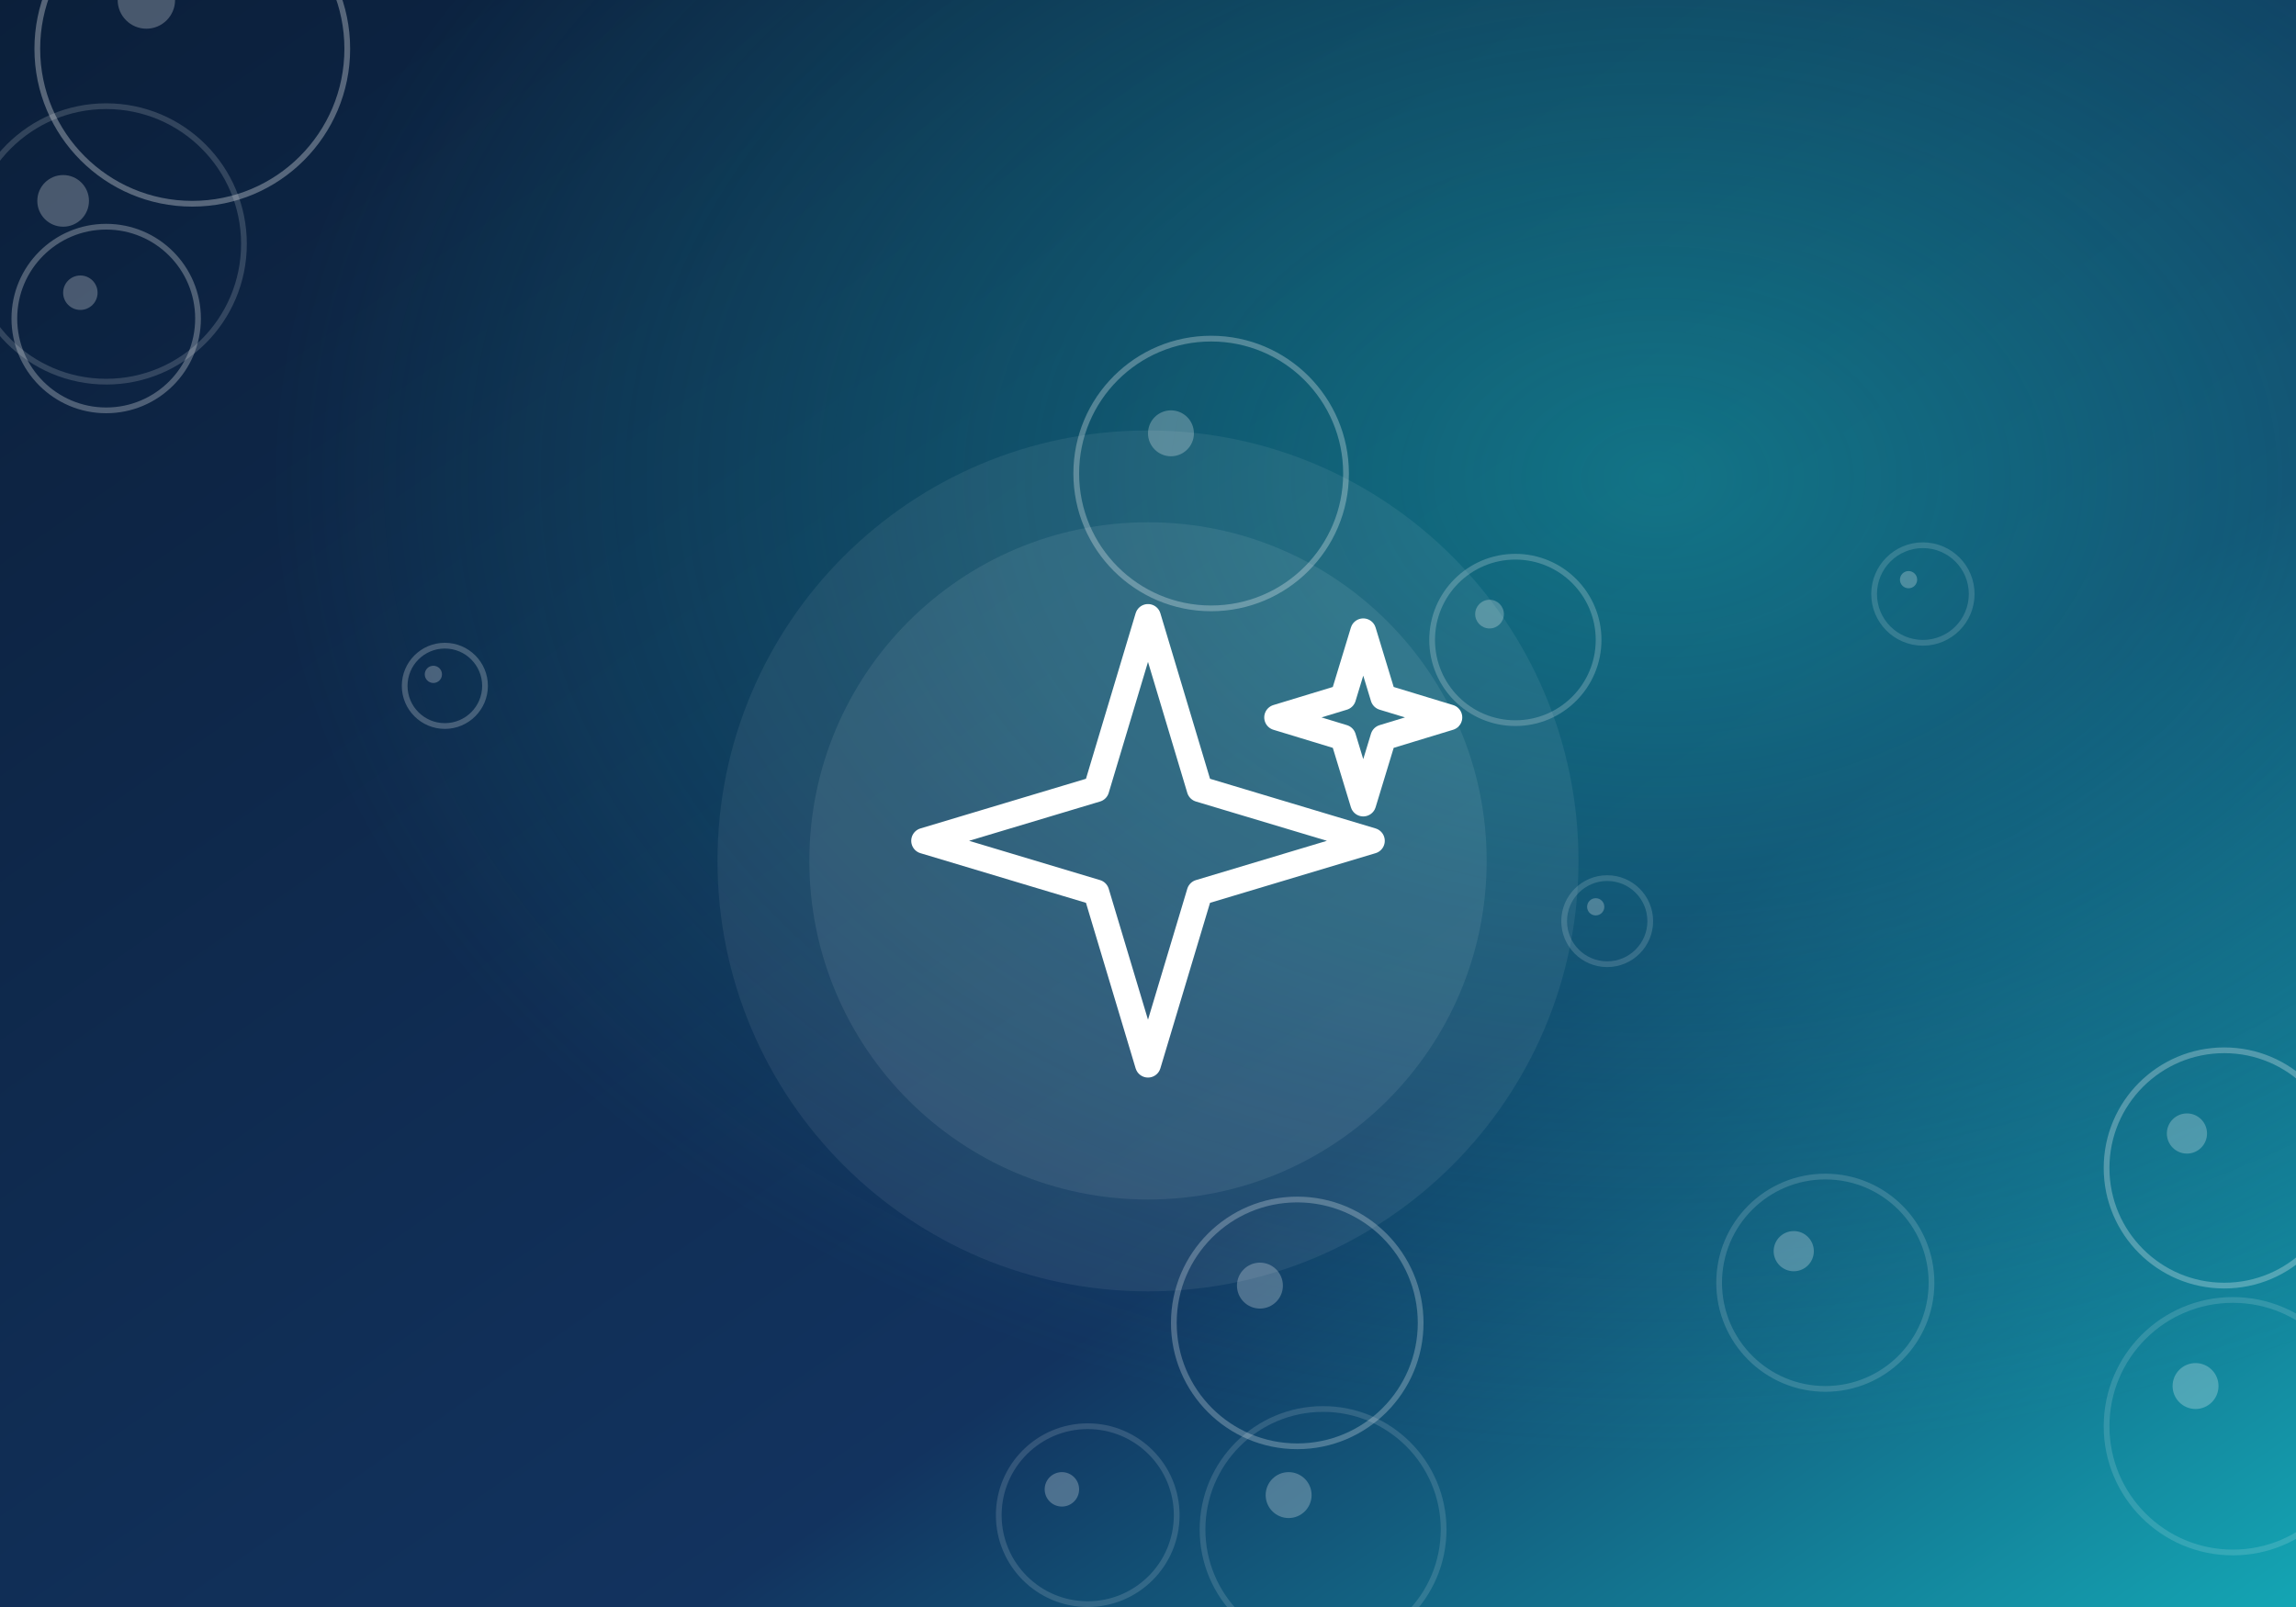
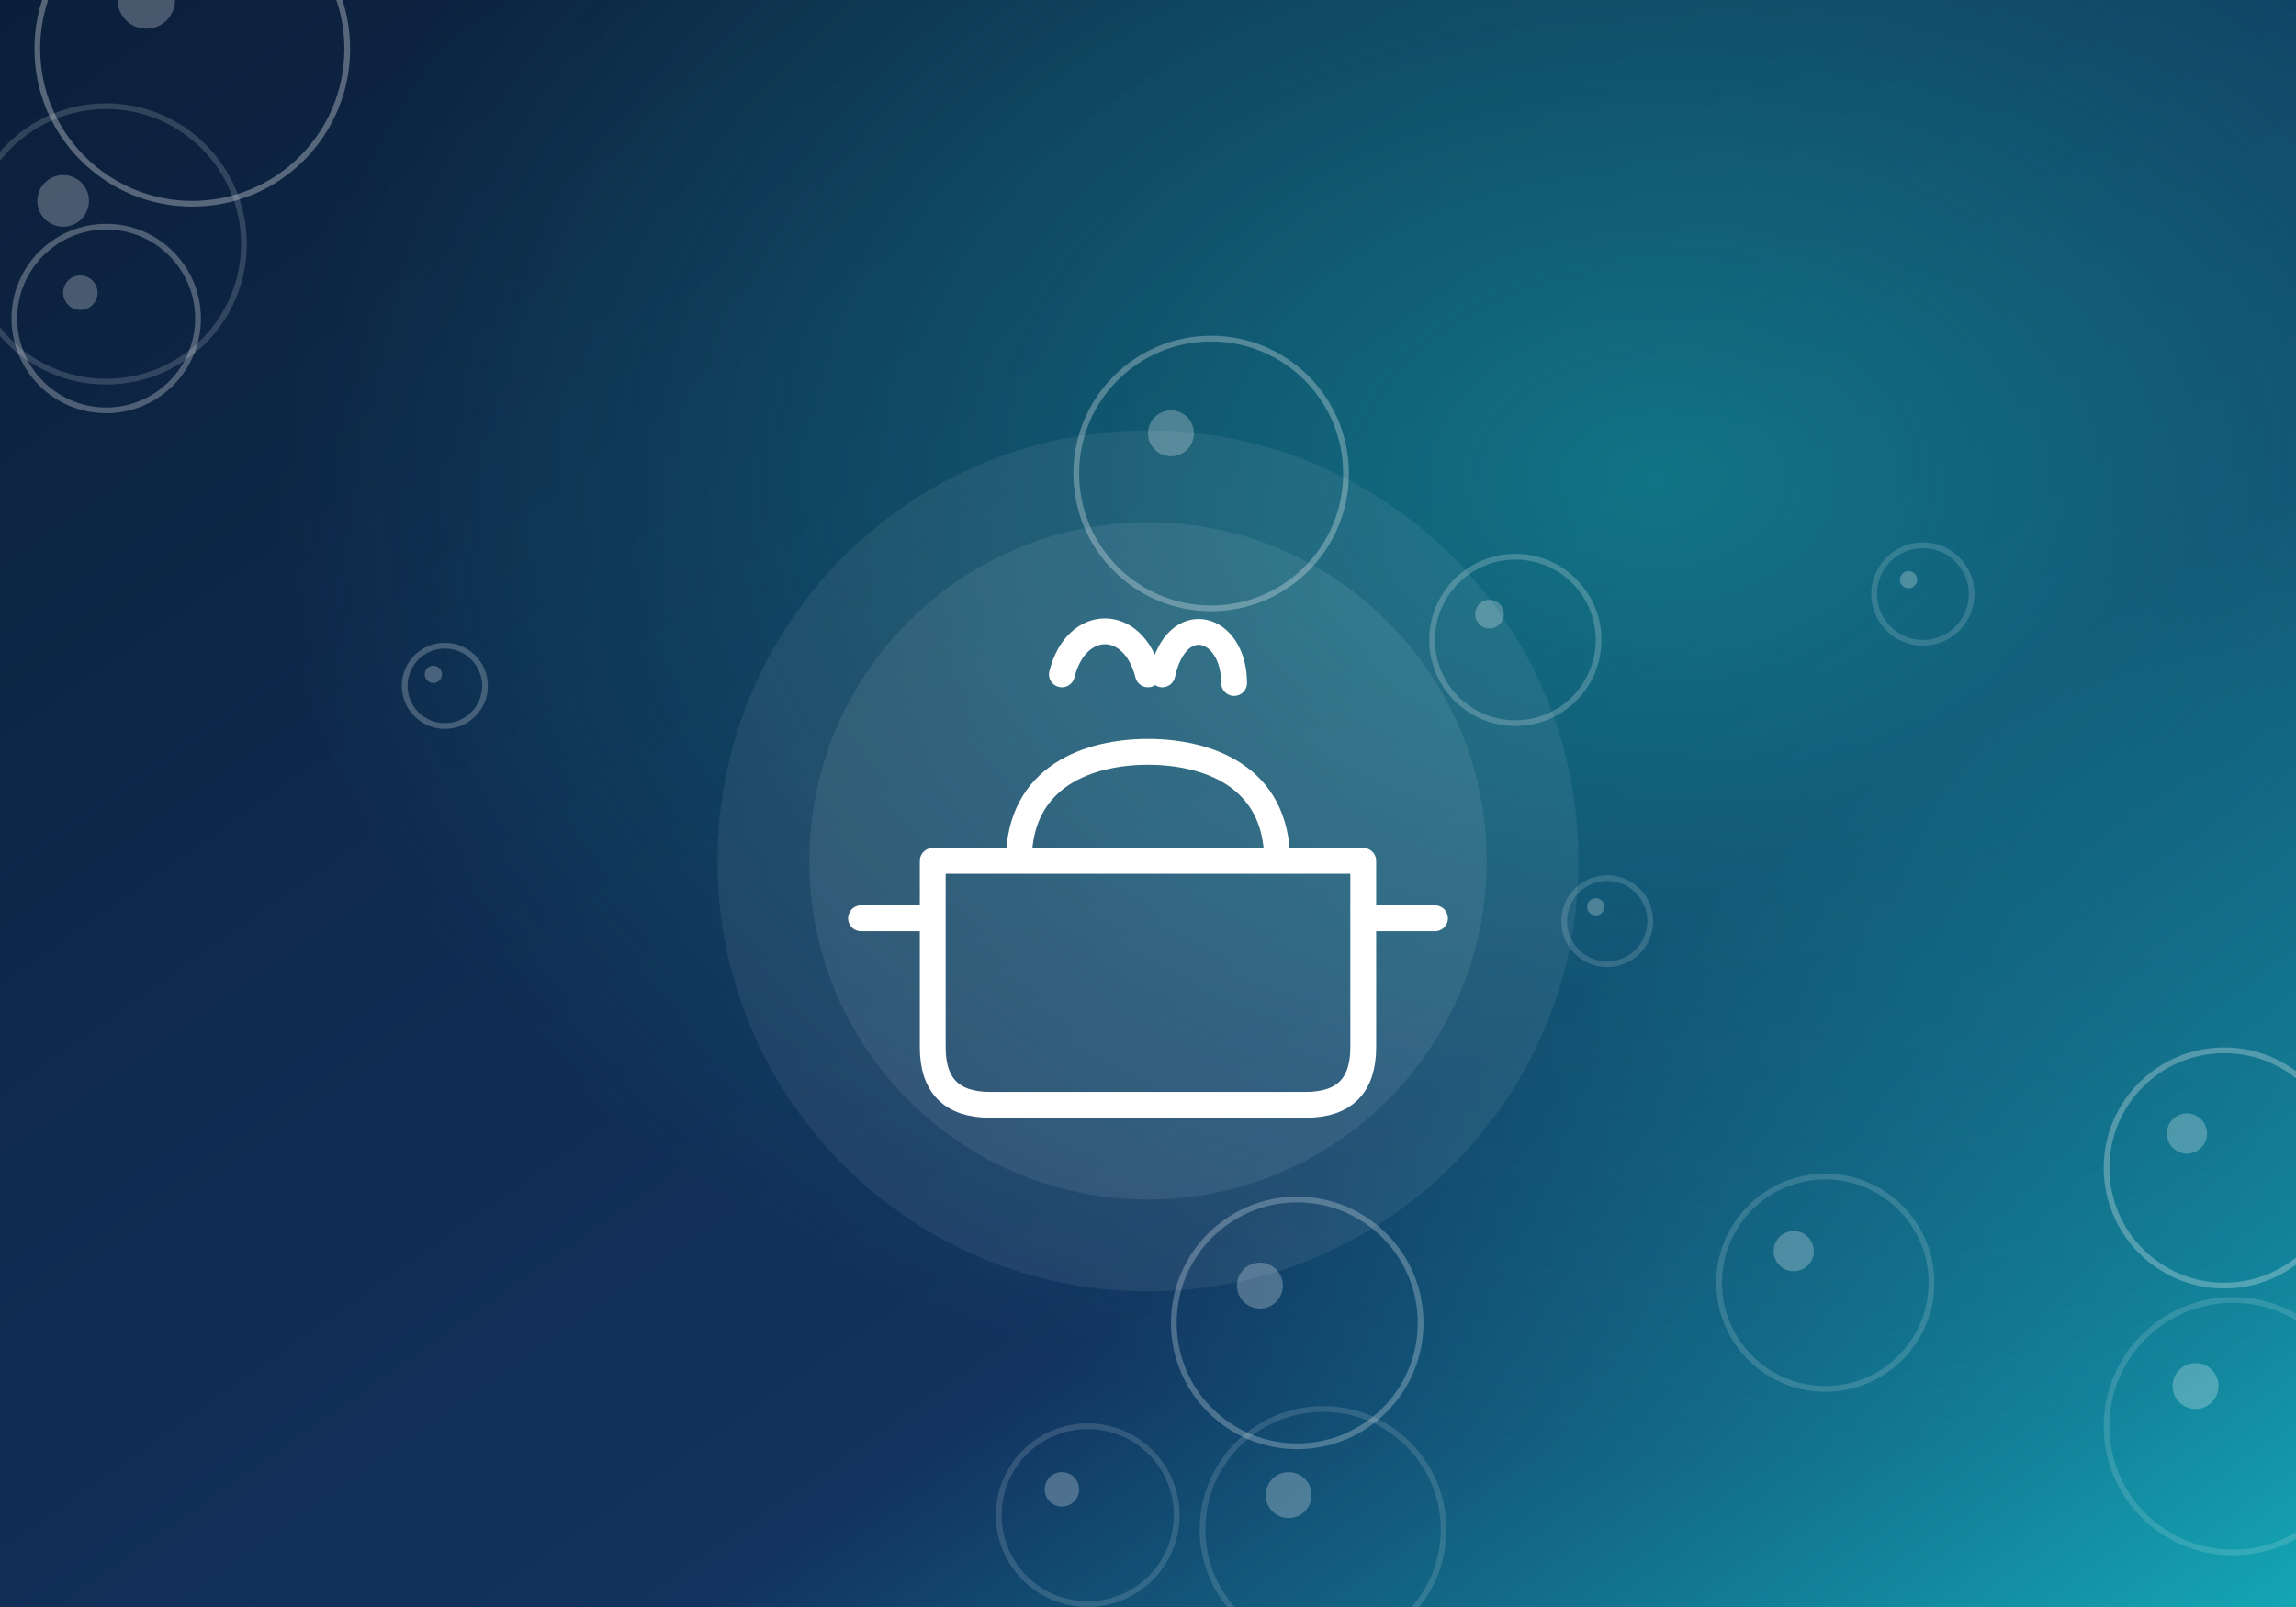
<svg xmlns="http://www.w3.org/2000/svg" viewBox="0 0 800 560" preserveAspectRatio="xMidYMid slice">
  <defs>
    <linearGradient id="g" x1="0" y1="0" x2="1" y2="1">
      <stop offset="0" stop-color="#0B1F3A" />
      <stop offset=".65" stop-color="#12335F" />
      <stop offset="1" stop-color="#14A7B5" />
    </linearGradient>
    <radialGradient id="r" cx=".72" cy=".3" r=".6">
      <stop offset="0" stop-color="#14C8C0" stop-opacity=".45" />
      <stop offset="1" stop-color="#14C8C0" stop-opacity="0" />
    </radialGradient>
  </defs>
  <rect width="800" height="560" fill="url(#g)" />
  <rect width="800" height="560" fill="url(#r)" />
  <circle cx="422" cy="165" r="47" fill="none" stroke="#fff" stroke-opacity="0.28" stroke-width="2" />
  <circle cx="408" cy="151" r="8" fill="#fff" fill-opacity="0.25" />
  <circle cx="37" cy="85" r="48" fill="none" stroke="#fff" stroke-opacity="0.16" stroke-width="2" />
  <circle cx="22" cy="70" r="9" fill="#fff" fill-opacity="0.25" />
  <circle cx="379" cy="528" r="31" fill="none" stroke="#fff" stroke-opacity="0.14" stroke-width="2" />
  <circle cx="370" cy="519" r="6" fill="#fff" fill-opacity="0.25" />
  <circle cx="461" cy="533" r="42" fill="none" stroke="#fff" stroke-opacity="0.13" stroke-width="2" />
  <circle cx="449" cy="521" r="8" fill="#fff" fill-opacity="0.25" />
  <circle cx="155" cy="239" r="14" fill="none" stroke="#fff" stroke-opacity="0.23" stroke-width="2" />
  <circle cx="151" cy="235" r="3" fill="#fff" fill-opacity="0.25" />
  <circle cx="636" cy="447" r="37" fill="none" stroke="#fff" stroke-opacity="0.15" stroke-width="2" />
  <circle cx="625" cy="436" r="7" fill="#fff" fill-opacity="0.25" />
  <circle cx="560" cy="321" r="15" fill="none" stroke="#fff" stroke-opacity="0.15" stroke-width="2" />
  <circle cx="556" cy="316" r="3" fill="#fff" fill-opacity="0.25" />
  <circle cx="778" cy="497" r="44" fill="none" stroke="#fff" stroke-opacity="0.14" stroke-width="2" />
  <circle cx="765" cy="483" r="8" fill="#fff" fill-opacity="0.25" />
  <circle cx="775" cy="407" r="41" fill="none" stroke="#fff" stroke-opacity="0.27" stroke-width="2" />
  <circle cx="762" cy="395" r="7" fill="#fff" fill-opacity="0.25" />
  <circle cx="452" cy="461" r="43" fill="none" stroke="#fff" stroke-opacity="0.25" stroke-width="2" />
  <circle cx="439" cy="448" r="8" fill="#fff" fill-opacity="0.25" />
  <circle cx="37" cy="111" r="32" fill="none" stroke="#fff" stroke-opacity="0.27" stroke-width="2" />
  <circle cx="28" cy="102" r="6" fill="#fff" fill-opacity="0.25" />
  <circle cx="528" cy="223" r="29" fill="none" stroke="#fff" stroke-opacity="0.21" stroke-width="2" />
  <circle cx="519" cy="214" r="5" fill="#fff" fill-opacity="0.25" />
  <circle cx="670" cy="207" r="17" fill="none" stroke="#fff" stroke-opacity="0.15" stroke-width="2" />
  <circle cx="665" cy="202" r="3" fill="#fff" fill-opacity="0.25" />
  <circle cx="67" cy="17" r="54" fill="none" stroke="#fff" stroke-opacity="0.31" stroke-width="2" />
  <circle cx="51" cy="0" r="10" fill="#fff" fill-opacity="0.25" />
  <circle cx="400" cy="300" r="150" fill="#fff" fill-opacity=".07" />
  <circle cx="400" cy="300" r="118" fill="#fff" fill-opacity=".08" />
  <g fill="none" stroke="#fff" stroke-width="9" stroke-linecap="round" stroke-linejoin="round">
-     <path d="M400 215 L418 275 L478 293 L418 311 L400 371 L382 311 L322 293 L382 275 Z M475 220 L482 243 L505 250 L482 257 L475 280 L468 257 L445 250 L468 243 Z" />
+     <path d="M325 300 H475 V365 Q475 385 455 385 H345 Q325 385 325 365 Z M325 320 H300 M475 320 H500 M355 300 C355 270 380 262 400 262 C420 262 445 270 445 300 M370 235 C375 215 395 215 400 235 M405 235 C410 212 430 218 430 238" />
  </g>
</svg>
